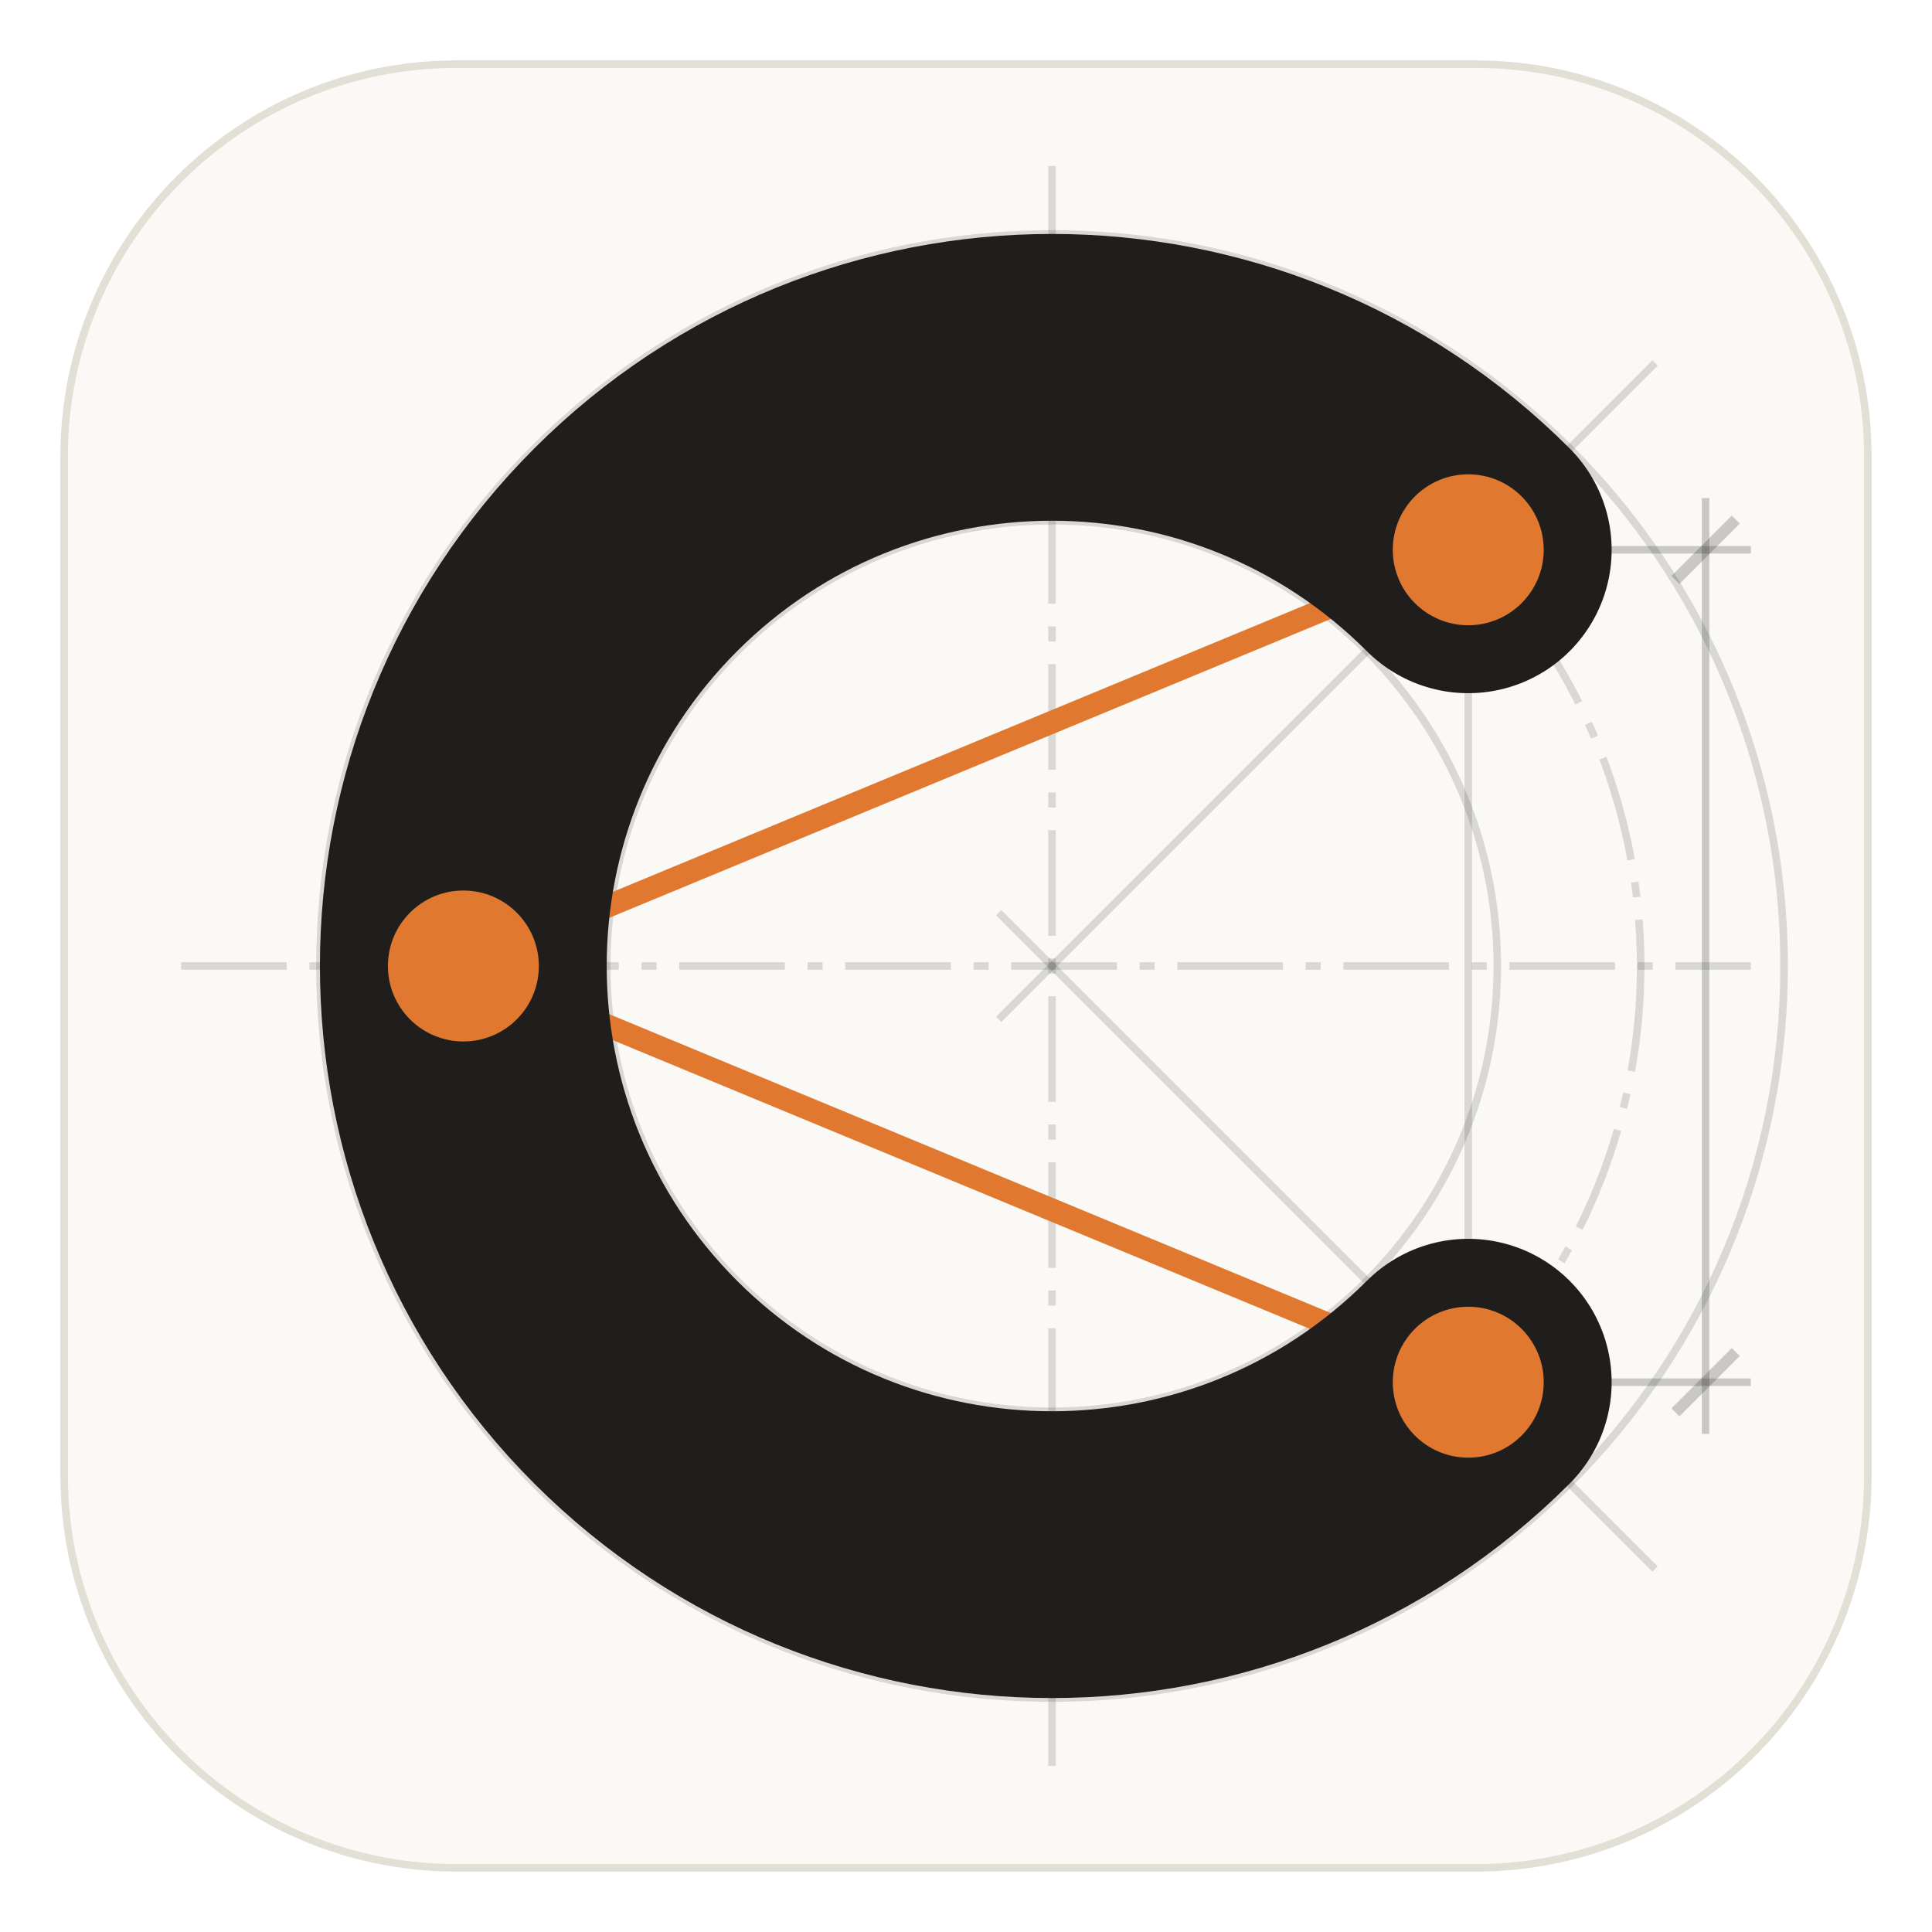
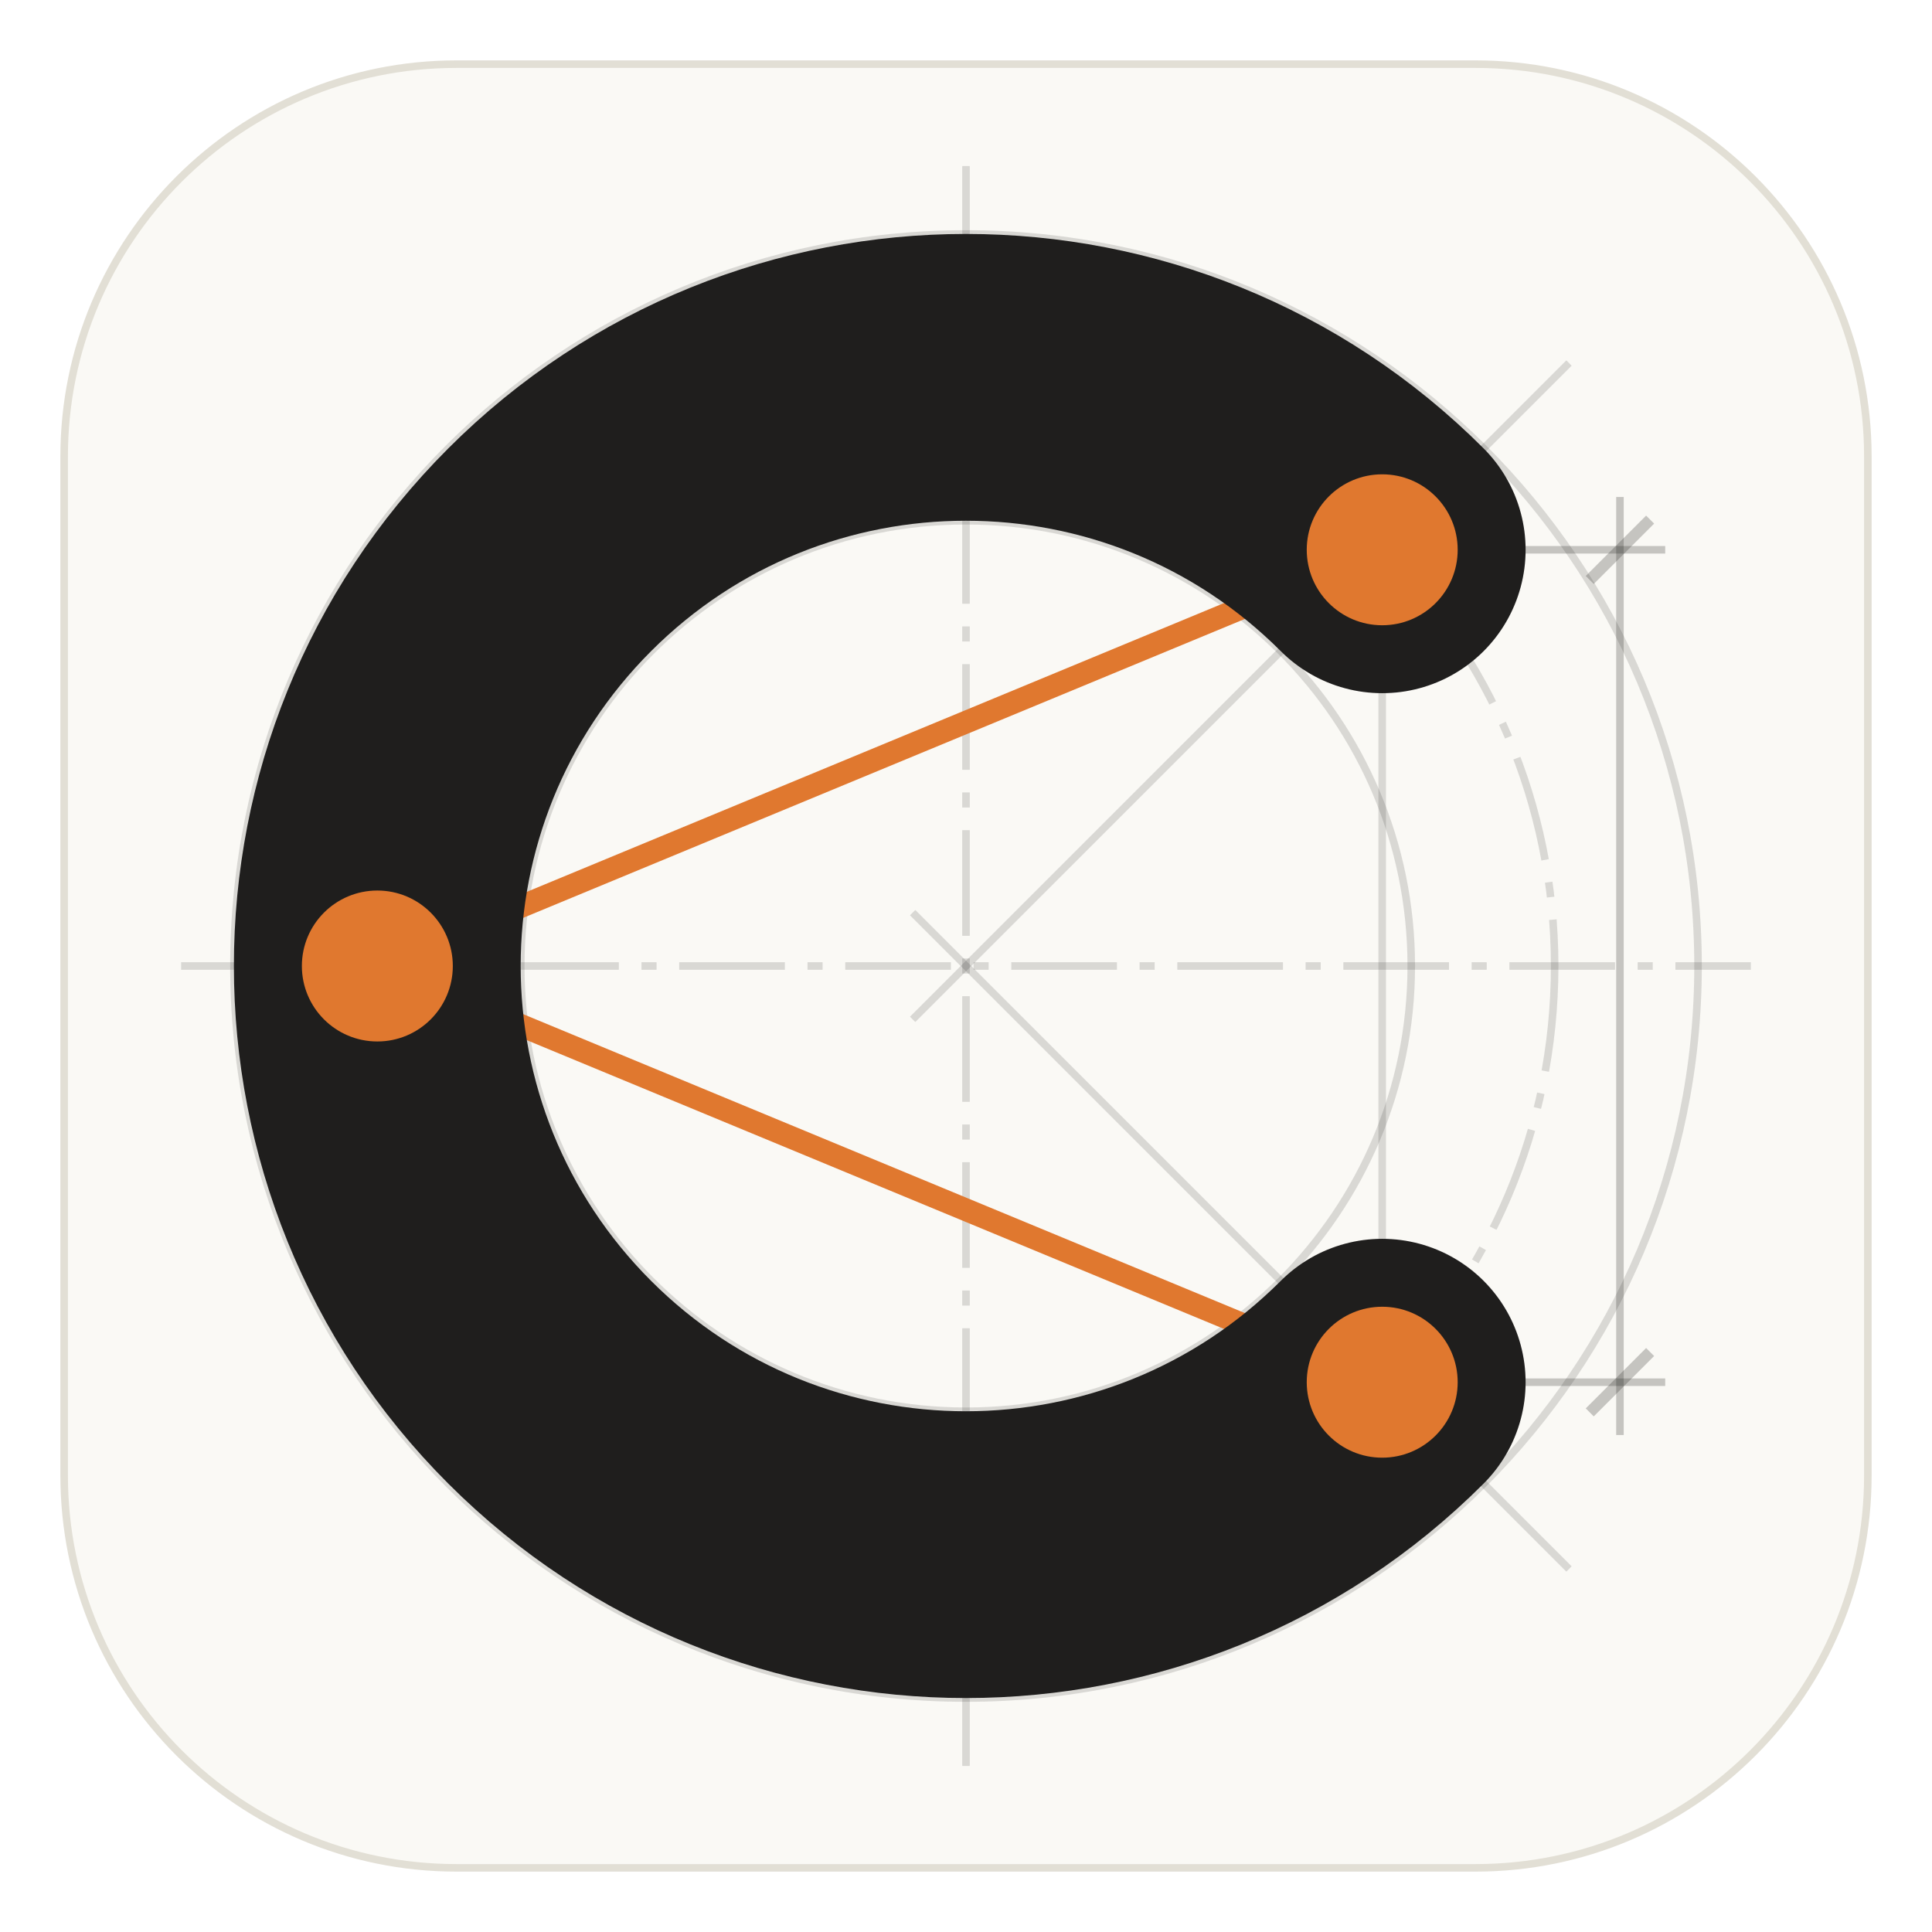
<svg xmlns="http://www.w3.org/2000/svg" width="256" height="256" viewBox="0 0 256 256">
  <g id="Tile" data-name="Tile">
    <rect id="Tile_fill" data-name="Tile fill" x="8.5" y="8.5" width="239" height="239" rx="52" ry="52" fill="#FAF9F5" stroke="#E2DFD5" stroke-width="1" />
  </g>
  <g id="Construction" data-name="Construction" fill="none" stroke="#1F1E1D" stroke-opacity="0.15" stroke-width="1">
    <g id="Centre_lines" data-name="Centre lines" stroke-dasharray="14 3 2 3">
      <line id="Centre_horizontal" data-name="Centre horizontal" x1="24" y1="128" x2="232" y2="128" />
-       <line id="Centre_vertical" data-name="Centre vertical" x1="139.4" y1="22" x2="139.4" y2="234" />
-       <circle id="Stroke_centre" data-name="Stroke centre r78" cx="139.4" cy="128" r="78" />
+       <line id="Centre_vertical" data-name="Centre vertical" x1="128" y1="22" x2="128" y2="234" />
+       <circle id="Stroke_centre" data-name="Stroke centre r78" cx="128" cy="128" r="78" />
    </g>
    <g id="Stroke_edges" data-name="Stroke edges">
-       <circle id="Stroke_inner" data-name="Stroke inner r59" cx="139.4" cy="128" r="59" />
-       <circle id="Stroke_outer" data-name="Stroke outer r97" cx="139.4" cy="128" r="97" />
+       <circle id="Stroke_inner" data-name="Stroke inner r59" cx="128" cy="128" r="59" />
+       <circle id="Stroke_outer" data-name="Stroke outer r97" cx="128" cy="128" r="97" />
    </g>
    <g id="Rays" data-name="Rays at 45 degrees">
-       <line id="Ray_top" data-name="Ray top" x1="132.33" y1="135.07" x2="219.3" y2="48.1" />
-       <line id="Ray_bottom" data-name="Ray bottom" x1="132.33" y1="120.93" x2="219.3" y2="207.9" />
+       <line id="Ray_top" data-name="Ray top" x1="120.93" y1="135.07" x2="207.9" y2="48.1" />
+       <line id="Ray_bottom" data-name="Ray bottom" x1="120.93" y1="120.93" x2="207.9" y2="207.9" />
    </g>
    <g id="Polygon_lines" data-name="Control polygon carried on">
-       <line id="Side_top" data-name="Side top" x1="48.47" y1="133.36" x2="207.48" y2="67.49" />
-       <line id="Side_bottom" data-name="Side bottom" x1="48.47" y1="122.64" x2="207.48" y2="188.51" />
+       <line id="Side_top" data-name="Side top" x1="37.07" y1="133.36" x2="196.08" y2="67.49" />
+       <line id="Side_bottom" data-name="Side bottom" x1="37.07" y1="122.64" x2="196.08" y2="188.51" />
    </g>
-     <line id="Chord" data-name="Chord between the ends" x1="194.55" y1="62" x2="194.55" y2="194" />
+     <line id="Chord" data-name="Chord between the ends" x1="183.15" y1="62" x2="183.15" y2="194" />
  </g>
-   <g id="Dimension" data-name="Dimension" fill="none" stroke="#1F1E1D" stroke-opacity="0.22" stroke-width="1">
-     <line id="Extension_top" data-name="Extension top" x1="208" y1="72.85" x2="232" y2="72.85" />
-     <line id="Extension_bottom" data-name="Extension bottom" x1="208" y1="183.15" x2="232" y2="183.15" />
-     <line id="Dimension_line" data-name="Dimension line" x1="226" y1="66" x2="226" y2="190" />
-     <line id="Tick_top" data-name="Tick top" x1="222" y1="76.85" x2="230" y2="68.85" stroke-width="1.5" />
-     <line id="Tick_bottom" data-name="Tick bottom" x1="222" y1="187.15" x2="230" y2="179.15" stroke-width="1.5" />
+   <g id="Dimension" data-name="Dimension" fill="none" stroke="#1F1E1D" stroke-opacity="0.24" stroke-width="1">
+     <line id="Extension_top" data-name="Extension top" x1="196.65" y1="72.85" x2="220.65" y2="72.85" />
+     <line id="Extension_bottom" data-name="Extension bottom" x1="196.65" y1="183.15" x2="220.65" y2="183.15" />
+     <line id="Dimension_line" data-name="Dimension line" x1="214.65" y1="65.85" x2="214.65" y2="190.15" />
+     <line id="Tick_top" data-name="Tick top" x1="210.65" y1="76.85" x2="218.65" y2="68.85" stroke-width="1.5" />
+     <line id="Tick_bottom" data-name="Tick bottom" x1="210.65" y1="187.15" x2="218.65" y2="179.15" stroke-width="1.5" />
  </g>
  <g id="Control_polygon" data-name="Control polygon">
-     <polyline points="194.55,72.85 61.4,128 194.55,183.15" fill="none" stroke="#E0782F" stroke-width="3" stroke-linejoin="round" />
+     <polyline points="183.15,72.85 50,128 183.15,183.15" fill="none" stroke="#E0782F" stroke-width="3" stroke-linejoin="round" />
  </g>
  <g id="C" data-name="C">
-     <path d="M 194.55 72.85 A 78 78 0 1 0 194.55 183.15" fill="none" stroke="#1F1E1D" stroke-width="38" stroke-linecap="round" />
+     <path d="M 183.15 72.85 A 78 78 0 1 0 183.15 183.15" fill="none" stroke="#1F1E1D" stroke-width="38" stroke-linecap="round" />
  </g>
  <g id="Control_points" data-name="Control points" fill="#E0782F">
-     <circle id="Point_top" data-name="Point top" cx="194.55" cy="72.85" r="10" />
-     <circle id="Point_left" data-name="Point left" cx="61.4" cy="128" r="10" />
-     <circle id="Point_bottom" data-name="Point bottom" cx="194.55" cy="183.15" r="10" />
+     <circle id="Point_top" data-name="Point top" cx="183.15" cy="72.85" r="10" />
+     <circle id="Point_left" data-name="Point left" cx="50" cy="128" r="10" />
+     <circle id="Point_bottom" data-name="Point bottom" cx="183.15" cy="183.15" r="10" />
  </g>
</svg>
